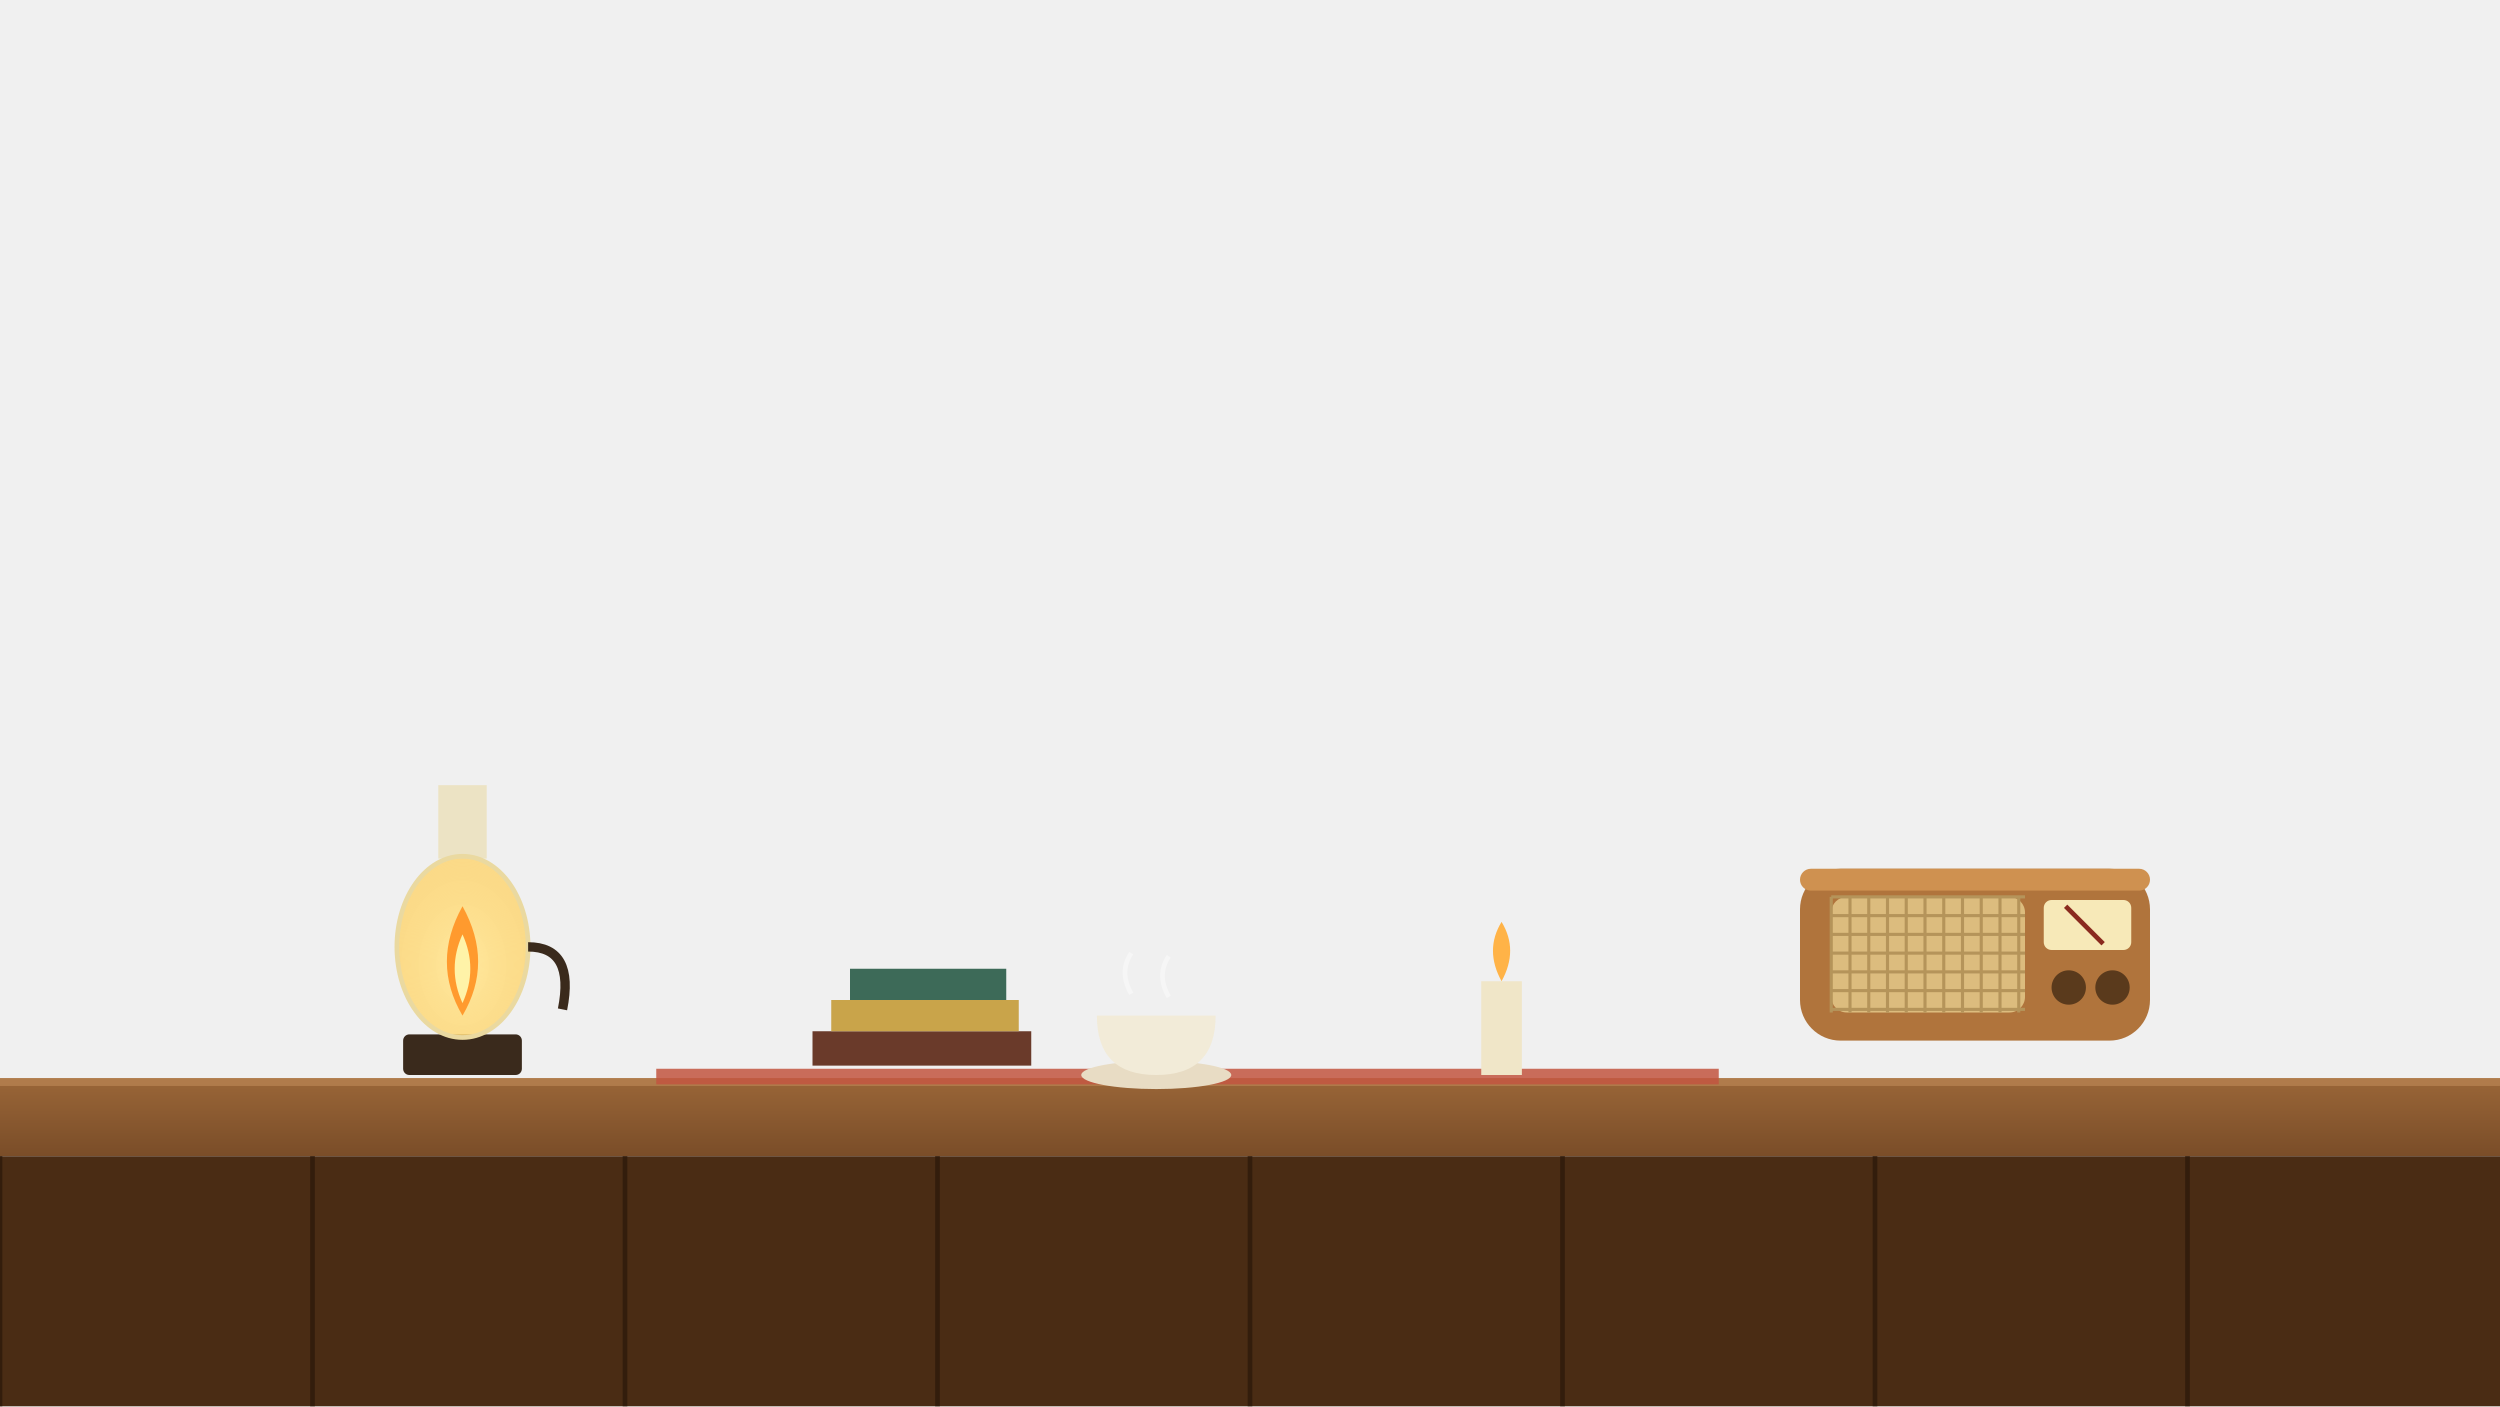
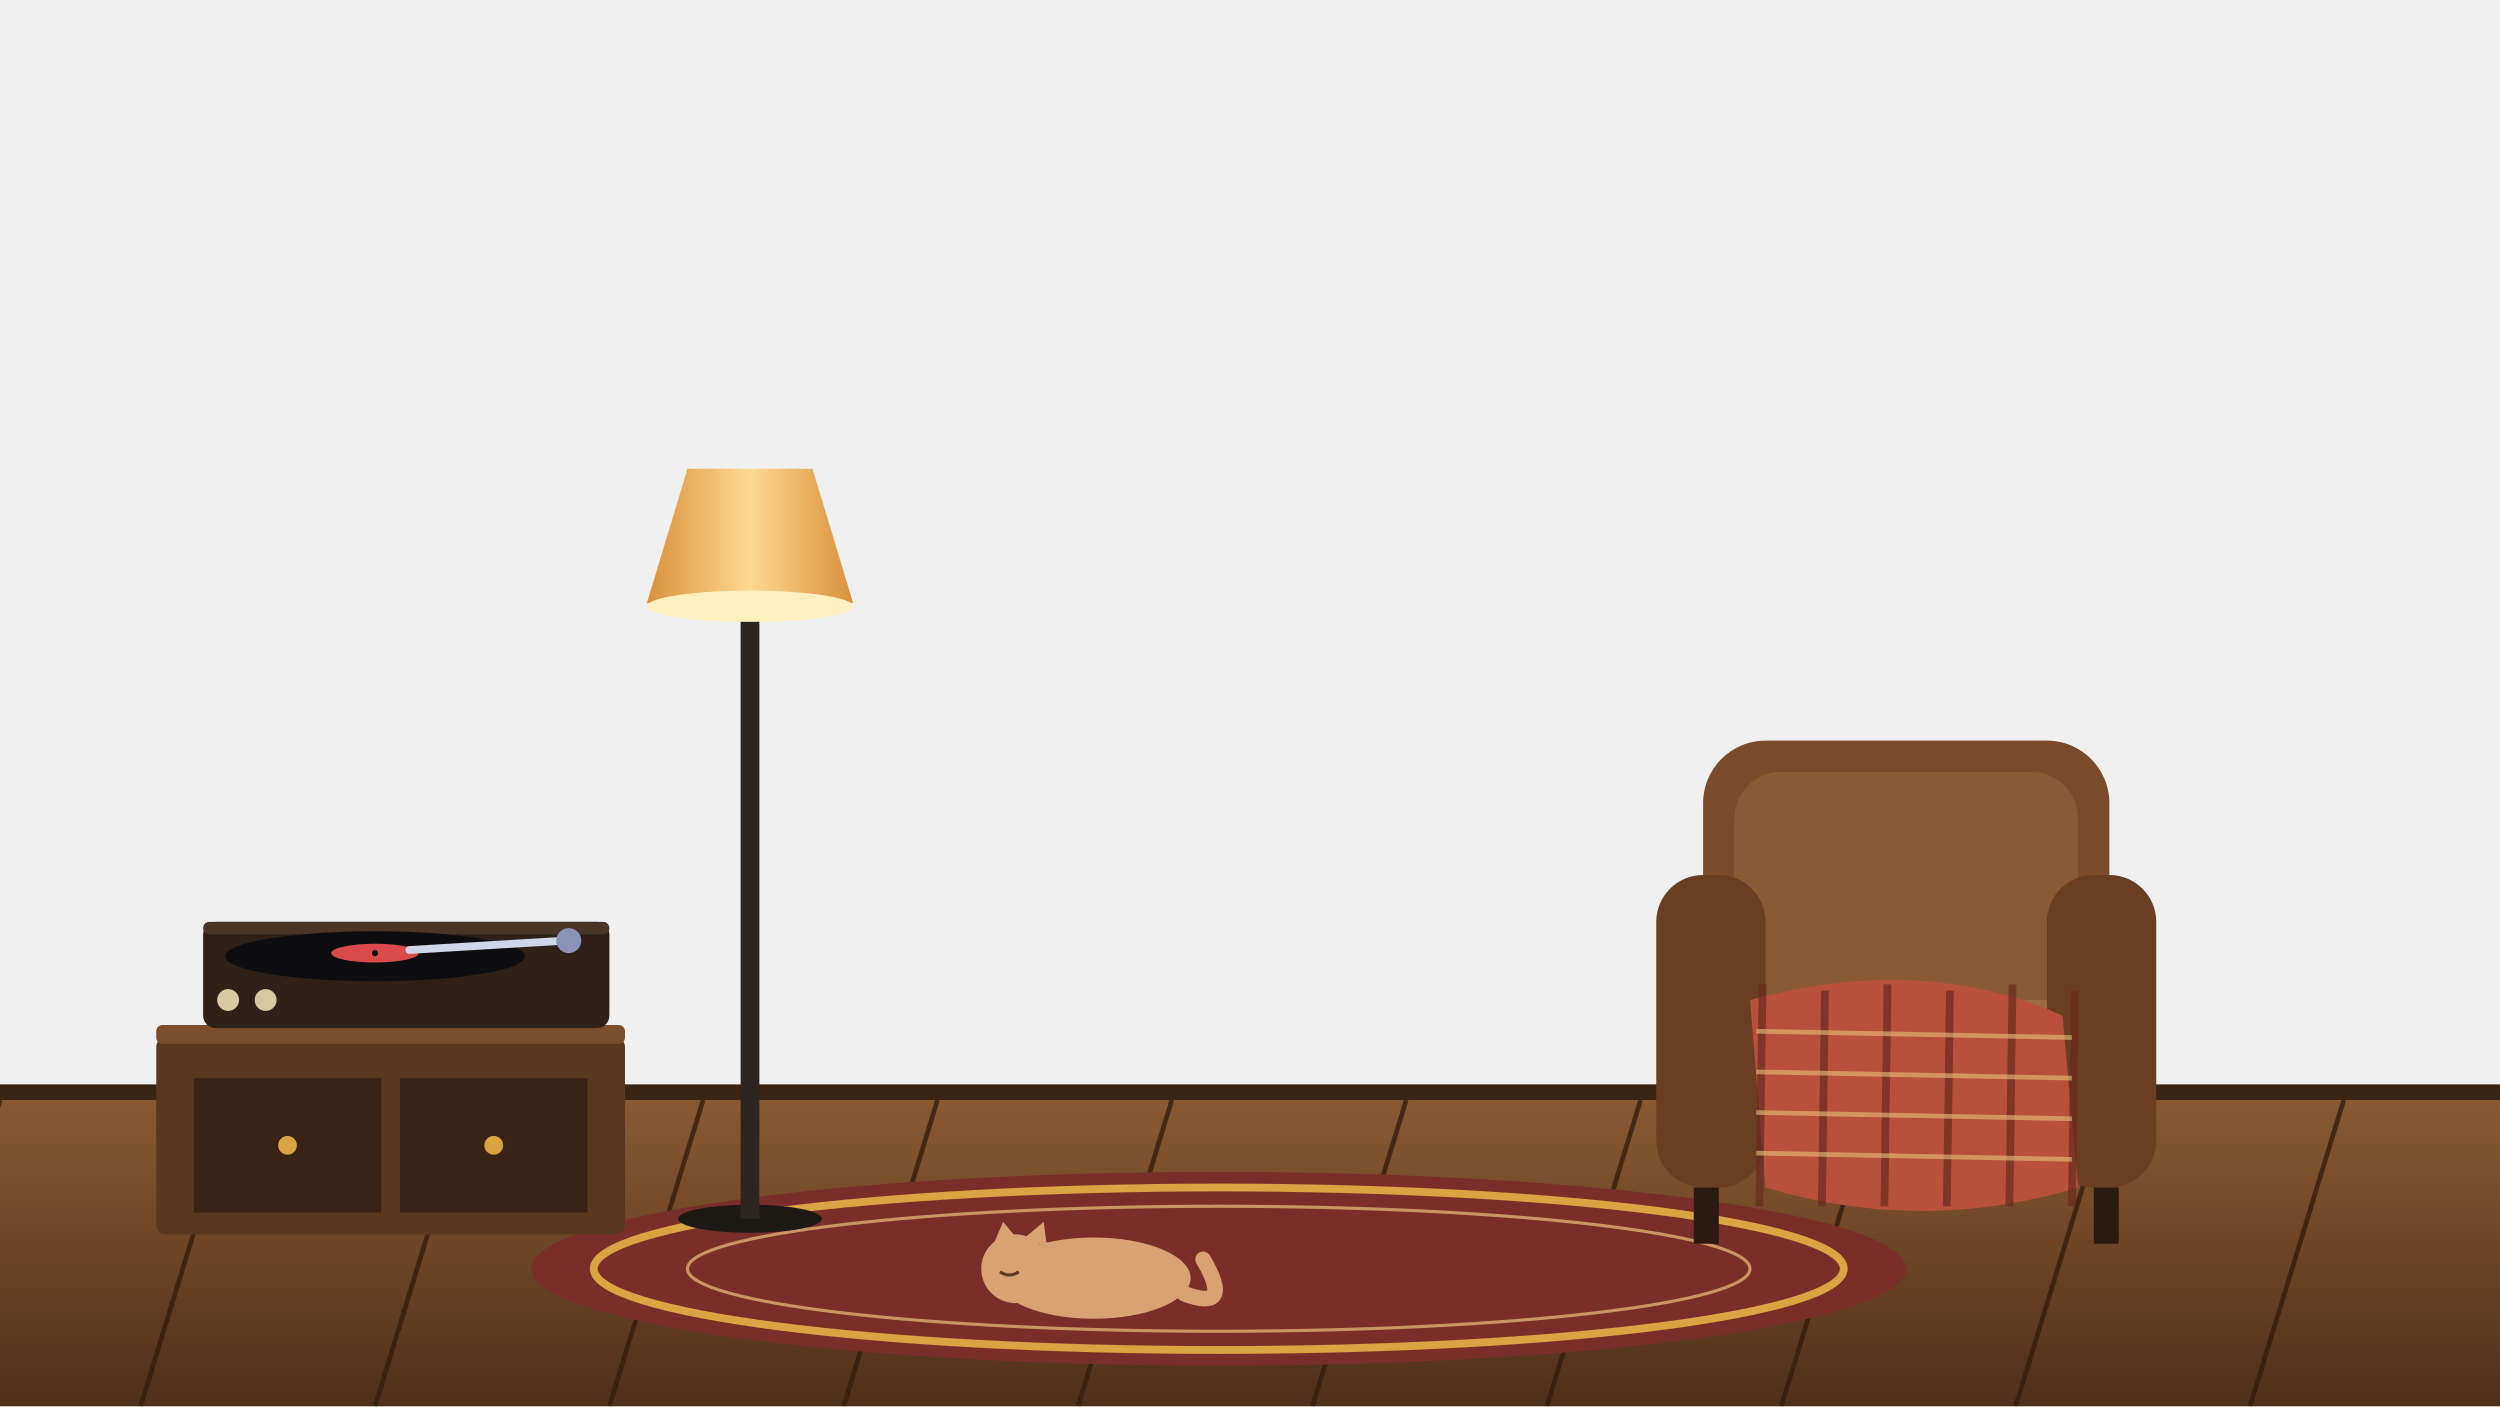
<svg xmlns="http://www.w3.org/2000/svg" viewBox="0 0 1600 900" preserveAspectRatio="xMidYMid slice">
  <defs>
-     <linearGradient id="tt" x1="0" y1="0" x2="0" y2="1">
-       <stop offset="0" stop-color="#9a6638" />
-       <stop offset="1" stop-color="#7a4d28" />
+     <linearGradient id="fl" x1="0" y1="0" x2="0" y2="1">
+       <stop offset="0" stop-color="#8a5a33" />
+       <stop offset="1" stop-color="#4f301a" />
    </linearGradient>
-     <radialGradient id="gl" cx=".5" cy=".6" r=".6">
-       <stop offset="0" stop-color="#ffe9a0" />
-       <stop offset="1" stop-color="#ffcf5a" stop-opacity=".7" />
-     </radialGradient>
+     <linearGradient id="sh" x1="0" y1="0" x2="1" y2="0">
+       <stop offset="0" stop-color="#d9913c" />
+       <stop offset=".5" stop-color="#ffd890" />
+       <stop offset="1" stop-color="#d9913c" />
+     </linearGradient>
  </defs>
-   <rect x="0" y="690" width="1600" height="50" fill="url(#tt)" />
-   <rect x="0" y="690" width="1600" height="5" fill="#c08a58" opacity=".6" />
-   <rect x="0" y="740" width="1600" height="160" fill="#4a2c14" />
-   <line x1="0" y1="740" x2="0" y2="900" stroke="#331d0c" stroke-width="3" />
-   <line x1="200" y1="740" x2="200" y2="900" stroke="#331d0c" stroke-width="3" />
-   <line x1="400" y1="740" x2="400" y2="900" stroke="#331d0c" stroke-width="3" />
-   <line x1="600" y1="740" x2="600" y2="900" stroke="#331d0c" stroke-width="3" />
-   <line x1="800" y1="740" x2="800" y2="900" stroke="#331d0c" stroke-width="3" />
-   <line x1="1000" y1="740" x2="1000" y2="900" stroke="#331d0c" stroke-width="3" />
-   <line x1="1200" y1="740" x2="1200" y2="900" stroke="#331d0c" stroke-width="3" />
-   <line x1="1400" y1="740" x2="1400" y2="900" stroke="#331d0c" stroke-width="3" />
-   <rect x="420" y="684" width="680" height="10" fill="#c2553f" opacity=".85" />
-   <rect x="258" y="662" width="76" height="26" rx="4" fill="#3a2a1c" />
-   <ellipse cx="296" cy="606" rx="42" ry="58" fill="url(#gl)" stroke="#ead9a0" stroke-width="3" />
-   <path d="M296 650 Q276 616 296 580 Q316 616 296 650Z" fill="#ff9a2e" />
-   <path d="M296 642 Q286 620 296 598 Q306 620 296 642Z" fill="#fff3a8" />
-   <rect x="282" y="504" width="28" height="44" fill="#ead9a0" opacity=".55" stroke="#ead9a0" stroke-width="3" />
-   <path d="M338 606 q30 0 22 40" fill="none" stroke="#3a2a1c" stroke-width="6" />
-   <rect x="1152" y="556" width="224" height="110" rx="26" fill="#b0743c" />
-   <rect x="1152" y="556" width="224" height="14" rx="7" fill="#cf9150" />
-   <rect x="1172" y="574" width="124" height="74" rx="10" fill="#dcbc7e" />
-   <line x1="1172" y1="574" x2="1172" y2="648" stroke="#b5945a" stroke-width="2" />
-   <line x1="1184" y1="574" x2="1184" y2="648" stroke="#b5945a" stroke-width="2" />
-   <line x1="1196" y1="574" x2="1196" y2="648" stroke="#b5945a" stroke-width="2" />
-   <line x1="1208" y1="574" x2="1208" y2="648" stroke="#b5945a" stroke-width="2" />
-   <line x1="1220" y1="574" x2="1220" y2="648" stroke="#b5945a" stroke-width="2" />
-   <line x1="1232" y1="574" x2="1232" y2="648" stroke="#b5945a" stroke-width="2" />
-   <line x1="1244" y1="574" x2="1244" y2="648" stroke="#b5945a" stroke-width="2" />
-   <line x1="1256" y1="574" x2="1256" y2="648" stroke="#b5945a" stroke-width="2" />
-   <line x1="1268" y1="574" x2="1268" y2="648" stroke="#b5945a" stroke-width="2" />
-   <line x1="1280" y1="574" x2="1280" y2="648" stroke="#b5945a" stroke-width="2" />
-   <line x1="1292" y1="574" x2="1292" y2="648" stroke="#b5945a" stroke-width="2" />
-   <line x1="1172" y1="574" x2="1296" y2="574" stroke="#b5945a" stroke-width="2" />
-   <line x1="1172" y1="586" x2="1296" y2="586" stroke="#b5945a" stroke-width="2" />
-   <line x1="1172" y1="598" x2="1296" y2="598" stroke="#b5945a" stroke-width="2" />
-   <line x1="1172" y1="610" x2="1296" y2="610" stroke="#b5945a" stroke-width="2" />
-   <line x1="1172" y1="622" x2="1296" y2="622" stroke="#b5945a" stroke-width="2" />
-   <line x1="1172" y1="634" x2="1296" y2="634" stroke="#b5945a" stroke-width="2" />
-   <line x1="1172" y1="646" x2="1296" y2="646" stroke="#b5945a" stroke-width="2" />
-   <rect x="1308" y="576" width="56" height="32" rx="5" fill="#f7e9b8" />
-   <line x1="1322" y1="580" x2="1346" y2="604" stroke="#8a2a1e" stroke-width="3" />
-   <circle cx="1324" cy="632" r="11" fill="#5a3a1c" />
-   <circle cx="1352" cy="632" r="11" fill="#5a3a1c" />
-   <ellipse cx="740" cy="688" rx="48" ry="9" fill="#e8dcc4" />
-   <path d="M702 650 h76 q0 38 -38 38 q-38 0 -38 -38Z" fill="#f2ebd8" />
-   <path d="M724 636 q-8-14 0-26 M748 638 q-8-14 0-26" fill="none" stroke="#fff" stroke-width="3" opacity=".4" />
-   <rect x="520" y="660" width="140" height="22" fill="#6a3a2a" />
-   <rect x="532" y="640" width="120" height="20" fill="#c9a44a" />
-   <rect x="544" y="620" width="100" height="20" fill="#3d6a58" />
-   <rect x="948" y="628" width="26" height="60" fill="#f0e6c8" />
-   <path d="M961 628 Q950 608 961 590 Q972 608 961 628Z" fill="#ffb347" />
+   <rect x="0" y="700" width="1600" height="200" fill="url(#fl)" />
+   <rect x="0" y="694" width="1600" height="10" fill="#3a2414" />
+   <line x1="0" y1="704" x2="-60" y2="900" stroke="#331d0c" stroke-width="3" opacity=".8" />
+   <line x1="150" y1="704" x2="90" y2="900" stroke="#331d0c" stroke-width="3" opacity=".8" />
+   <line x1="300" y1="704" x2="240" y2="900" stroke="#331d0c" stroke-width="3" opacity=".8" />
+   <line x1="450" y1="704" x2="390" y2="900" stroke="#331d0c" stroke-width="3" opacity=".8" />
+   <line x1="600" y1="704" x2="540" y2="900" stroke="#331d0c" stroke-width="3" opacity=".8" />
+   <line x1="750" y1="704" x2="690" y2="900" stroke="#331d0c" stroke-width="3" opacity=".8" />
+   <line x1="900" y1="704" x2="840" y2="900" stroke="#331d0c" stroke-width="3" opacity=".8" />
+   <line x1="1050" y1="704" x2="990" y2="900" stroke="#331d0c" stroke-width="3" opacity=".8" />
+   <line x1="1200" y1="704" x2="1140" y2="900" stroke="#331d0c" stroke-width="3" opacity=".8" />
+   <line x1="1350" y1="704" x2="1290" y2="900" stroke="#331d0c" stroke-width="3" opacity=".8" />
+   <line x1="1500" y1="704" x2="1440" y2="900" stroke="#331d0c" stroke-width="3" opacity=".8" />
+   <ellipse cx="780" cy="812" rx="440" ry="62" fill="#7a2e2a" />
+   <ellipse cx="780" cy="812" rx="400" ry="52" fill="none" stroke="#d9a441" stroke-width="5" />
+   <ellipse cx="780" cy="812" rx="340" ry="40" fill="none" stroke="#e9c27a" stroke-width="2" opacity=".7" />
+   <ellipse cx="700" cy="818" rx="62" ry="26" fill="#d9a273" />
+   <circle cx="650" cy="812" r="22" fill="#d9a273" />
+   <polygon points="636,796 642,782 652,794" fill="#d9a273" />
+   <polygon points="656,792 668,782 670,798" fill="#d9a273" />
+   <path d="M758 828 Q790 840 770 806" fill="none" stroke="#d9a273" stroke-width="10" stroke-linecap="round" />
+   <path d="M640 814 q6 4 12 0" stroke="#5a3a22" stroke-width="2" fill="none" />
+   <rect x="1090" y="474" width="260" height="270" rx="40" fill="#7a4a2a" />
+   <rect x="1110" y="494" width="220" height="220" rx="30" fill="#8a5a35" />
+   <rect x="1100" y="640" width="240" height="100" rx="22" fill="#a06a40" />
+   <rect x="1060" y="560" width="70" height="200" rx="30" fill="#6a3e22" />
+   <rect x="1310" y="560" width="70" height="200" rx="30" fill="#6a3e22" />
+   <rect x="1084" y="760" width="16" height="36" fill="#2a1a10" />
+   <rect x="1340" y="760" width="16" height="36" fill="#2a1a10" />
+   <path d="M1120 640 Q1230 610 1320 650 L1330 760 Q1230 790 1130 760Z" fill="#b8503c" />
+   <line x1="1128" y1="630" x2="1126" y2="772" stroke="#6a2a1e" stroke-width="5" opacity=".7" />
+   <line x1="1168" y1="634" x2="1166" y2="772" stroke="#6a2a1e" stroke-width="5" opacity=".7" />
+   <line x1="1208" y1="630" x2="1206" y2="772" stroke="#6a2a1e" stroke-width="5" opacity=".7" />
+   <line x1="1248" y1="634" x2="1246" y2="772" stroke="#6a2a1e" stroke-width="5" opacity=".7" />
+   <line x1="1288" y1="630" x2="1286" y2="772" stroke="#6a2a1e" stroke-width="5" opacity=".7" />
+   <line x1="1328" y1="634" x2="1326" y2="772" stroke="#6a2a1e" stroke-width="5" opacity=".7" />
+   <line x1="1124" y1="660" x2="1326" y2="664" stroke="#e9c27a" stroke-width="3" opacity=".6" />
+   <line x1="1124" y1="686" x2="1326" y2="690" stroke="#e9c27a" stroke-width="3" opacity=".6" />
+   <line x1="1124" y1="712" x2="1326" y2="716" stroke="#e9c27a" stroke-width="3" opacity=".6" />
+   <line x1="1124" y1="738" x2="1326" y2="742" stroke="#e9c27a" stroke-width="3" opacity=".6" />
+   <rect x="100" y="664" width="300" height="126" rx="6" fill="#5a3820" />
+   <rect x="100" y="656" width="300" height="12" rx="4" fill="#7a4e2c" />
+   <rect x="124" y="690" width="120" height="86" fill="#3a2314" />
+   <rect x="256" y="690" width="120" height="86" fill="#3a2314" />
+   <circle cx="184" cy="733" r="6" fill="#d9a441" />
+   <circle cx="316" cy="733" r="6" fill="#d9a441" />
+   <rect x="130" y="590" width="260" height="68" rx="8" fill="#2f2018" />
+   <rect x="130" y="590" width="260" height="8" rx="4" fill="#4a3426" />
+   <ellipse cx="240" cy="612" rx="96" ry="16" fill="#0d0d10" />
+   <ellipse cx="240" cy="610" rx="28" ry="6" fill="#d94a4a" />
+   <circle cx="240" cy="610" r="2" fill="#111" />
+   <line x1="362" y1="602" x2="262" y2="608" stroke="#cfd6ea" stroke-width="5" stroke-linecap="round" />
+   <circle cx="364" cy="602" r="8" fill="#8a93b8" />
+   <circle cx="146" cy="640" r="7" fill="#d9c9a3" />
+   <circle cx="170" cy="640" r="7" fill="#d9c9a3" />
+   <rect x="352" y="610" width="12" height="44" fill="#d9c9a3" opacity="0" />
+   <ellipse cx="480" cy="780" rx="46" ry="9" fill="#1d1a16" />
+   <rect x="474" y="386" width="12" height="394" fill="#2b2620" />
+   <polygon points="440,300 520,300 546,386 414,386" fill="url(#sh)" />
+   <ellipse cx="480" cy="388" rx="66" ry="10" fill="#fff0c0" />
</svg>
